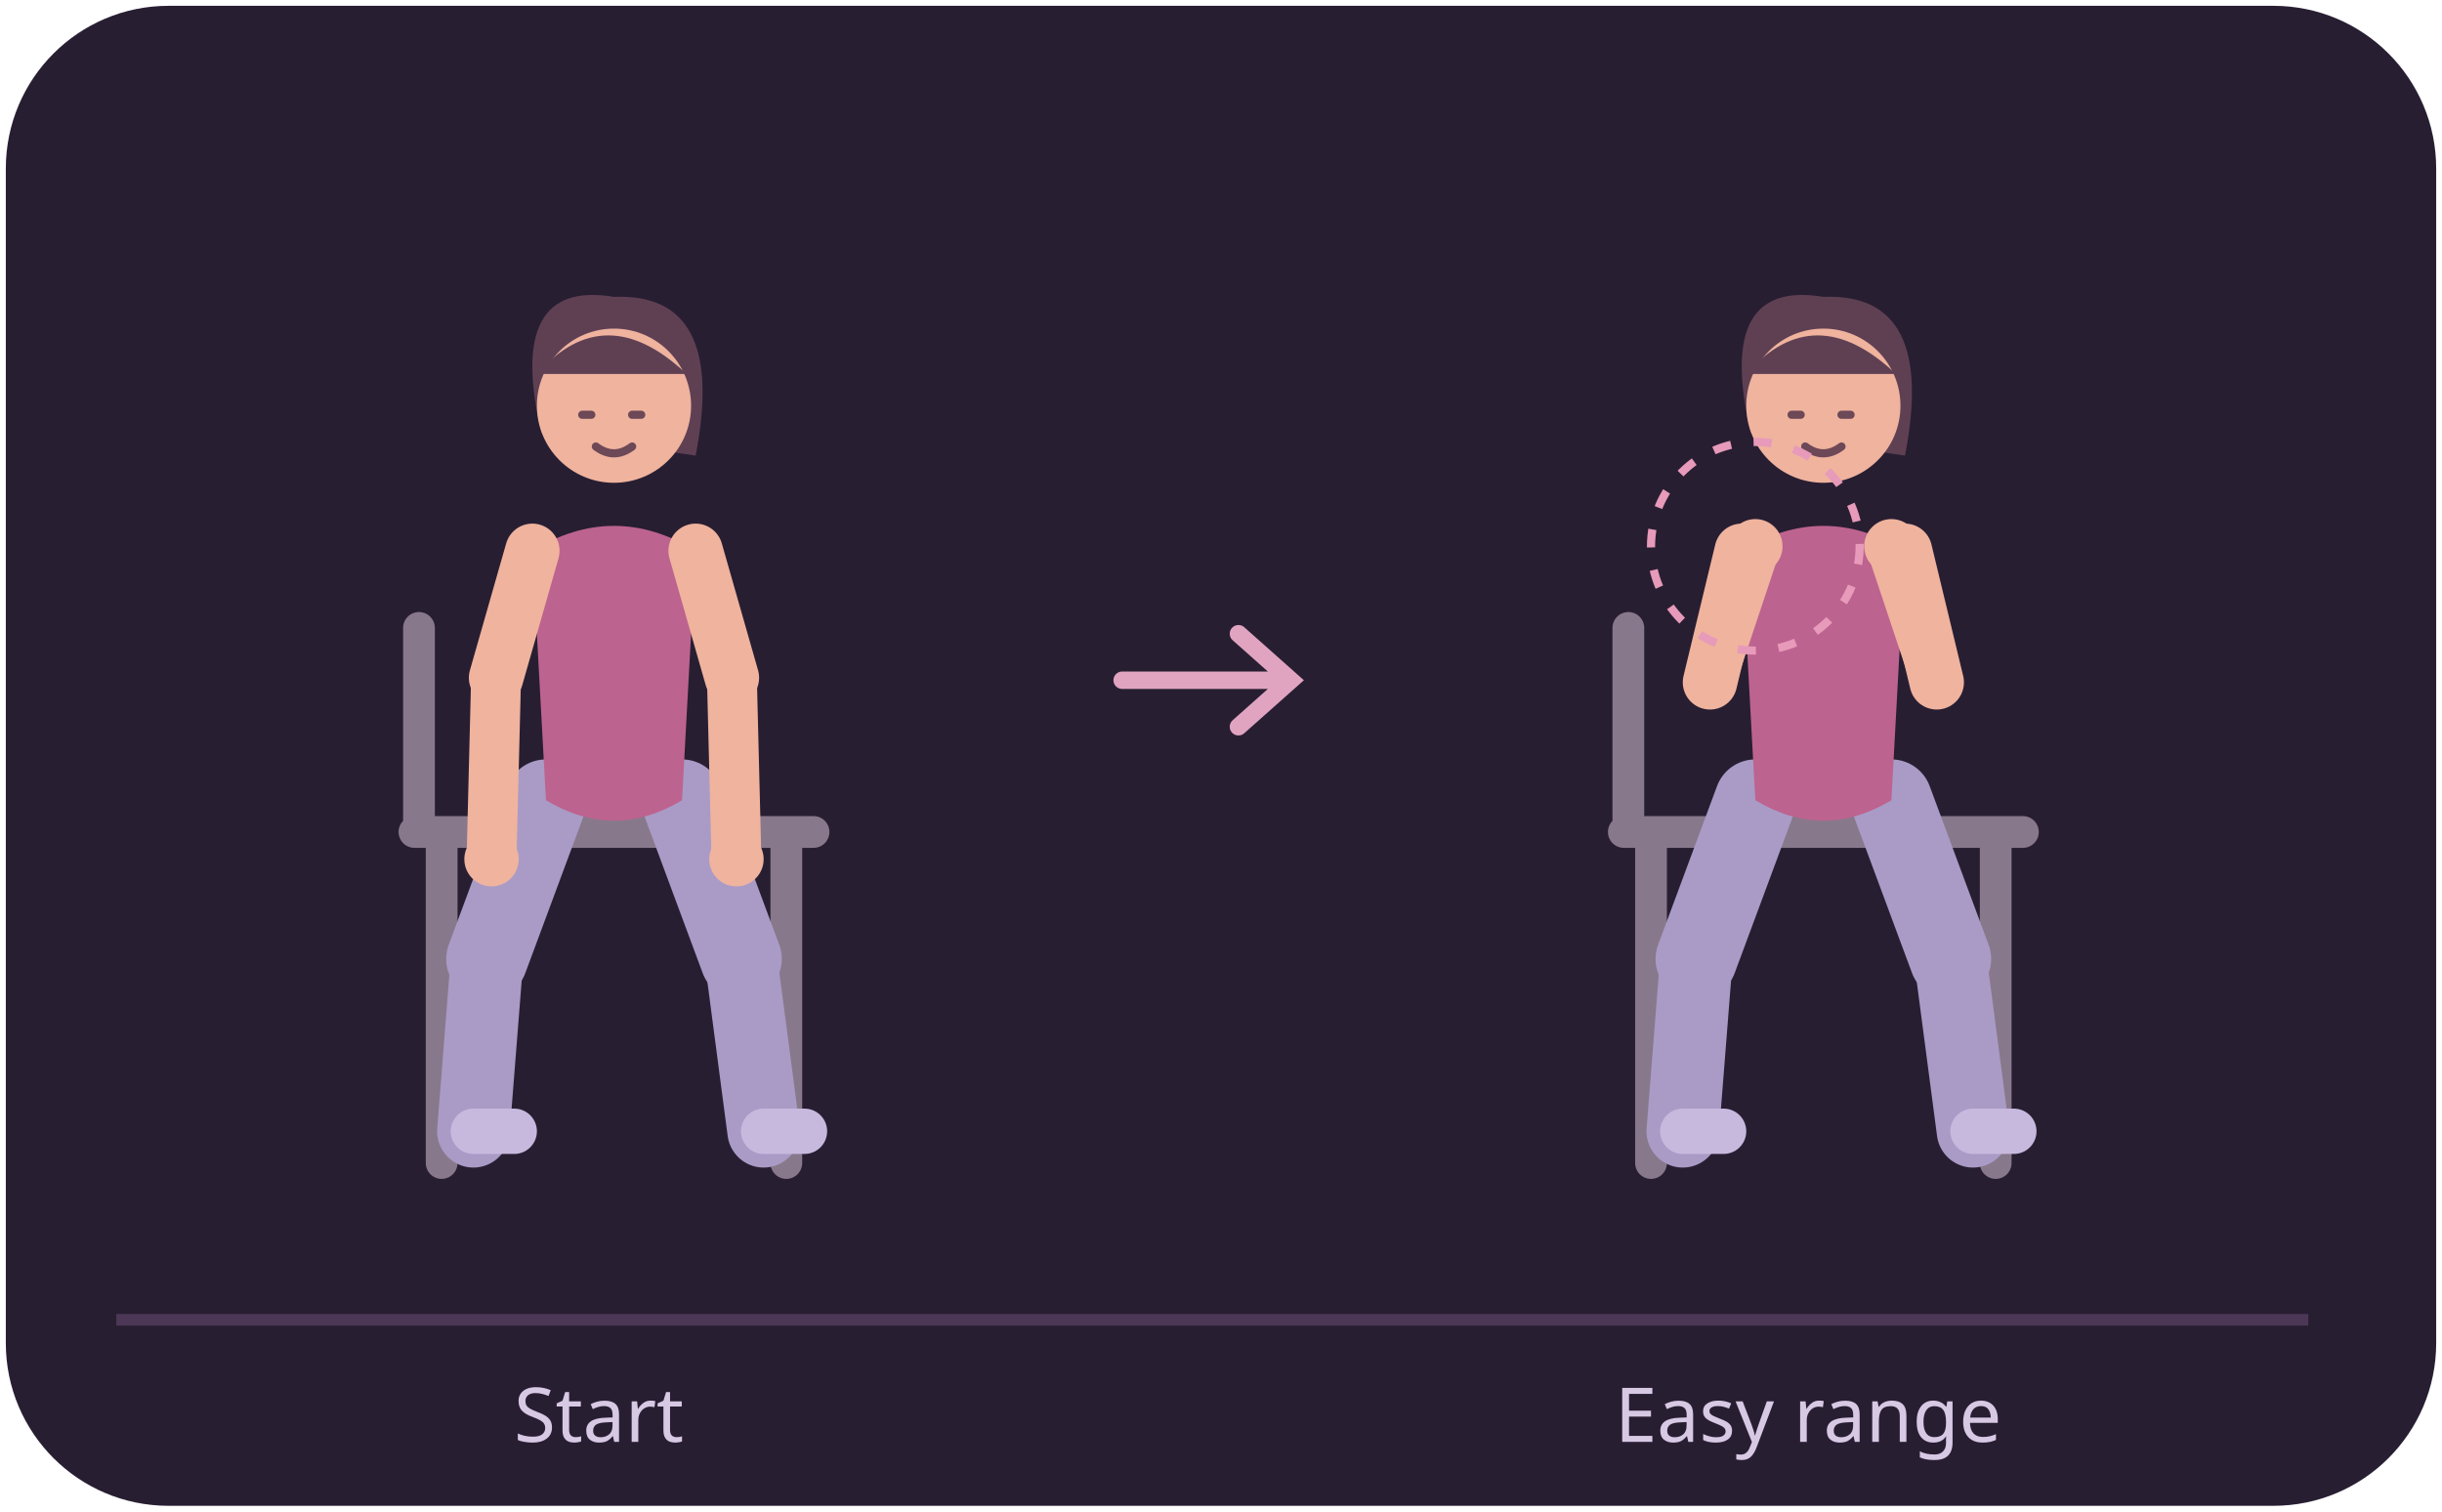
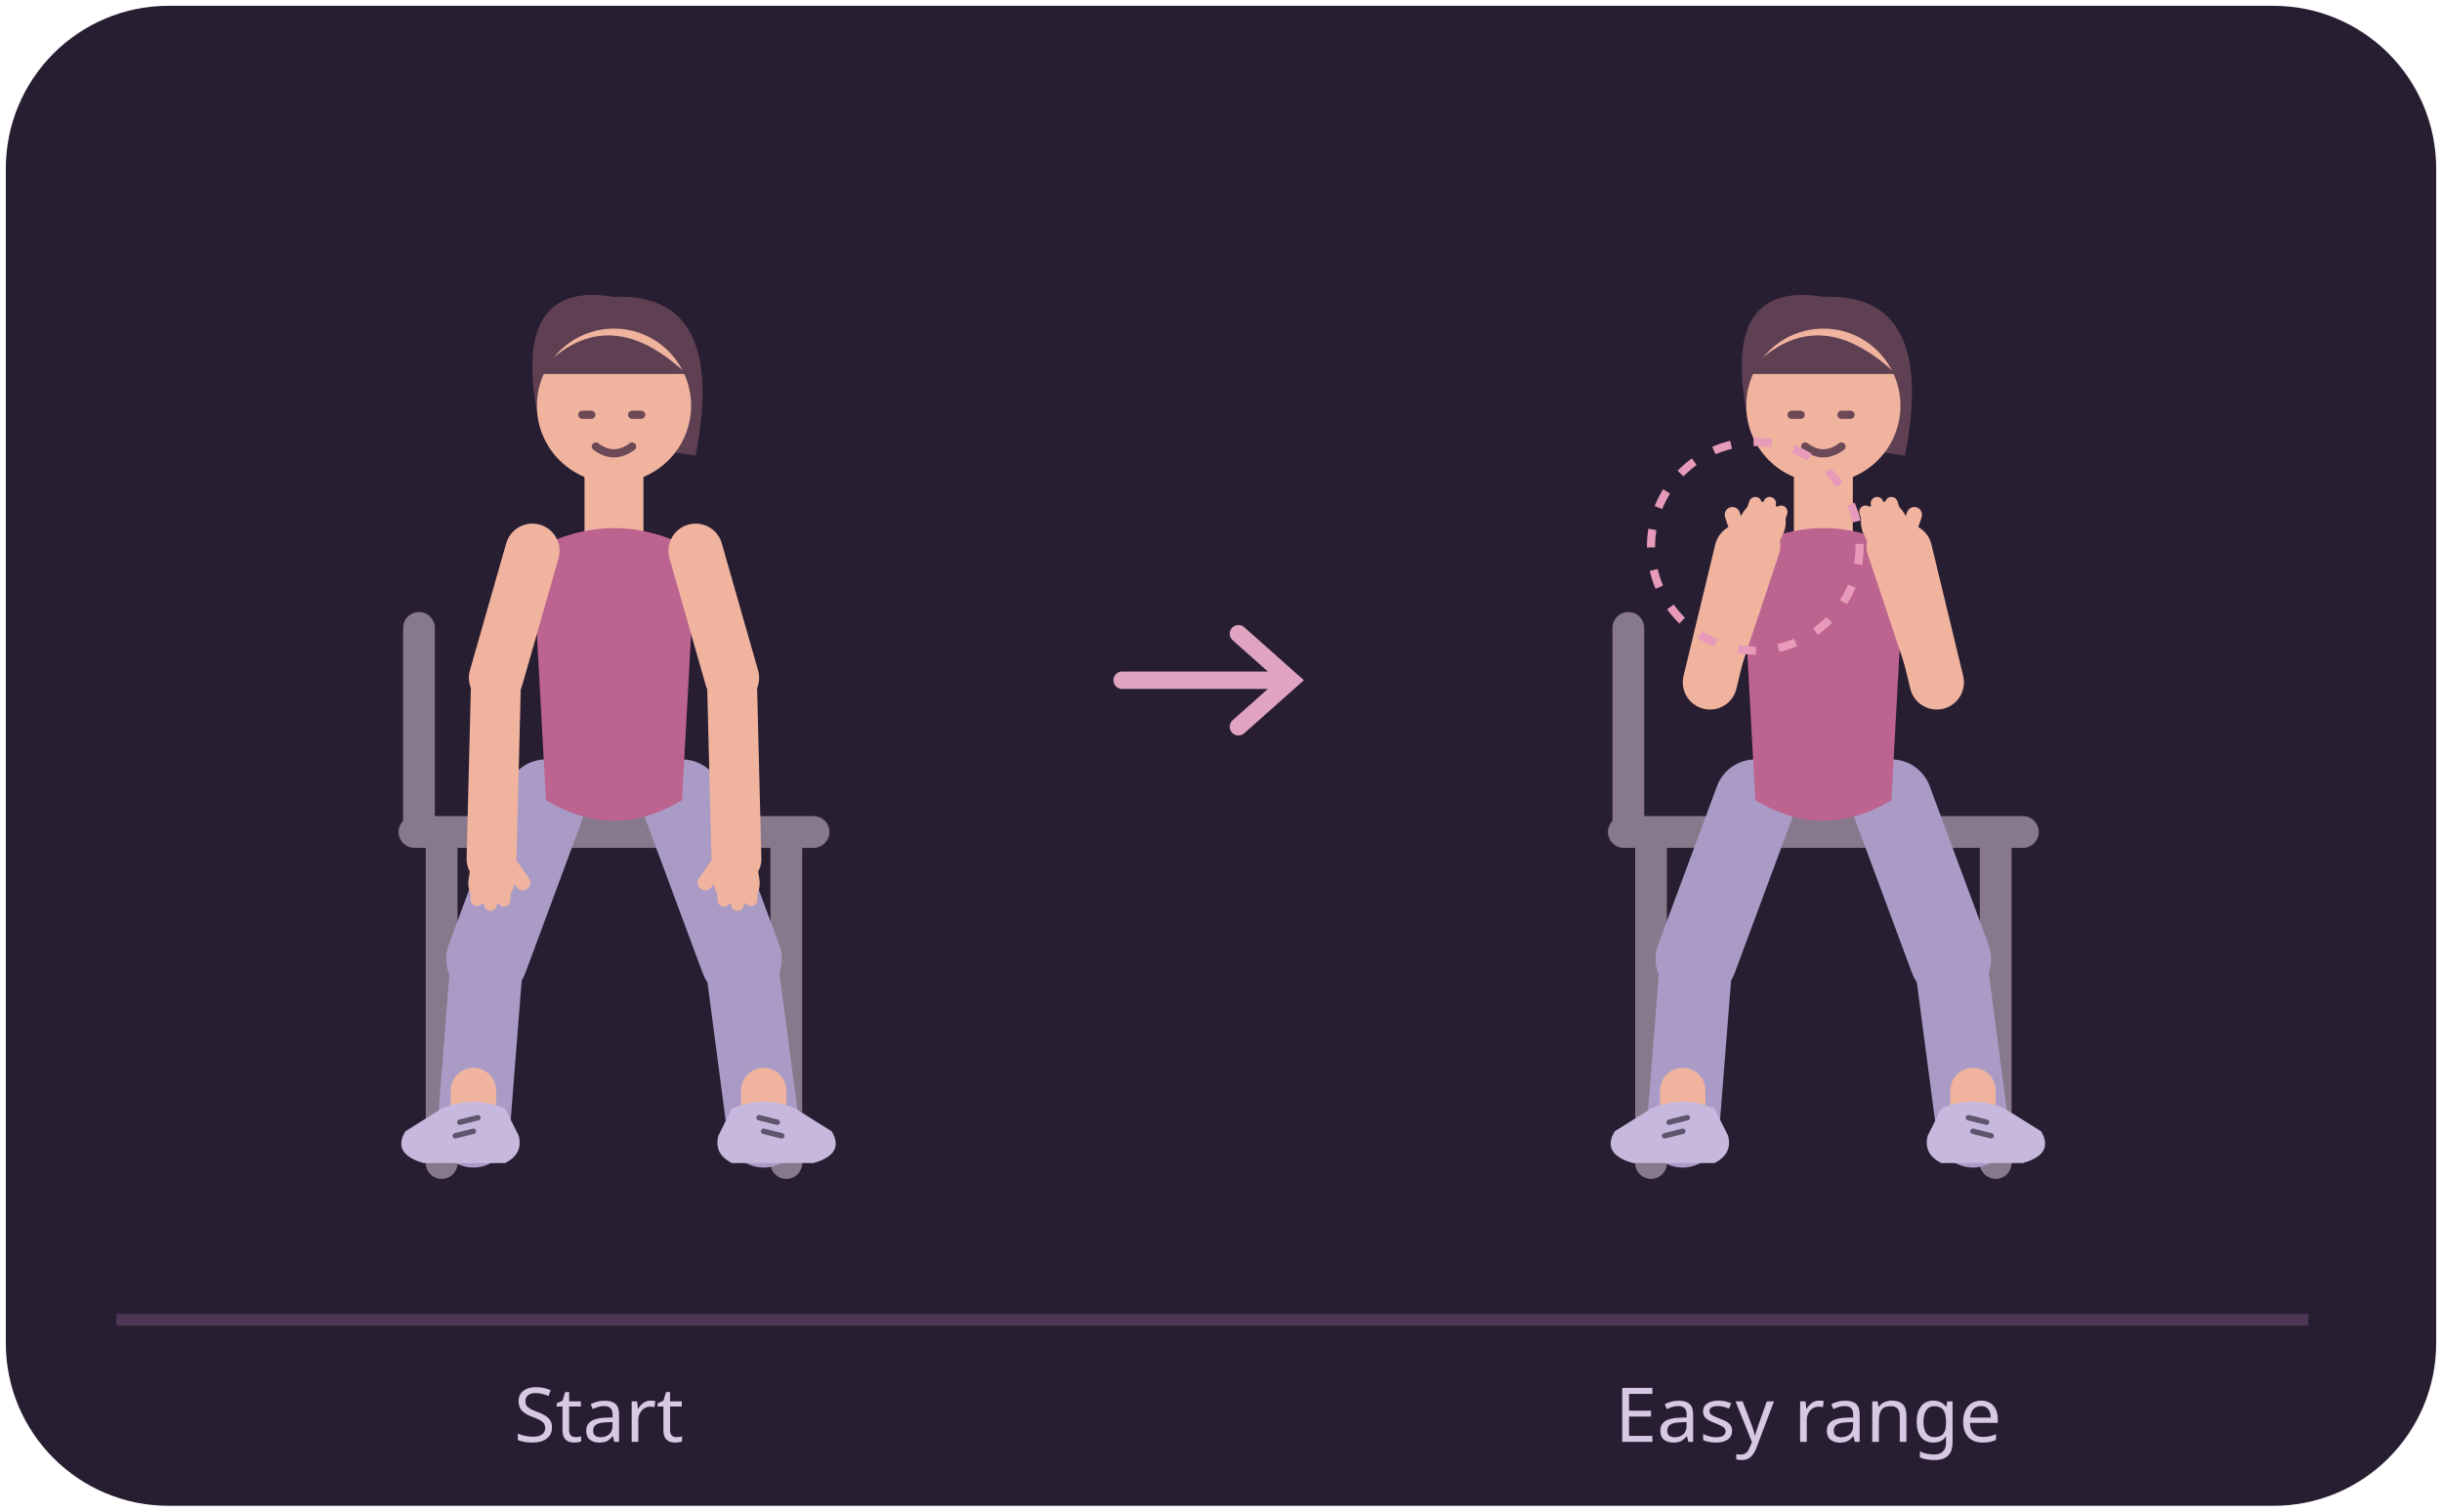
<svg xmlns="http://www.w3.org/2000/svg" viewBox="0 0 420 260">
  <rect x="1" y="1" width="418" height="258" rx="28" fill="#281e32" />
  <path d="M20 227H397" stroke="#4c3756" stroke-width="2" />
  <g transform="translate(12 30) scale(.78)">
    <path d="M76 145H164M82 145V218M158 145V218M77 145V100" fill="none" stroke="#88788b" stroke-width="7" stroke-linecap="round" />
-     <path d="M105,138L92,173" fill="none" stroke="#a99bc6" stroke-width="18" stroke-linecap="round" />
-     <path d="M92,173L89,211" fill="none" stroke="#a99bc6" stroke-width="16" stroke-linecap="round" />
-     <path d="M89,211L98,211" fill="none" stroke="#c7b9de" stroke-width="10" stroke-linecap="round" />
-     <path d="M135,138L148,173" fill="none" stroke="#a99bc6" stroke-width="18" stroke-linecap="round" />
-     <path d="M148,173L153,211" fill="none" stroke="#a99bc6" stroke-width="16" stroke-linecap="round" />
-     <path d="M153,211L162,211" fill="none" stroke="#c7b9de" stroke-width="10" stroke-linecap="round" />
-     <path d="M102,83Q120 72 138,83L135,138Q120 147 105,138Z" fill="#bd638f" />
-     <path d="M102,83L94,111" fill="none" stroke="#efb39e" stroke-width="12" stroke-linecap="round" />
-     <path d="M94,111L93,151" fill="none" stroke="#efb39e" stroke-width="11" stroke-linecap="round" />
-     <circle cx="93" cy="151" r="6" fill="#efb39e" />
-     <path d="M138,83L146,111" fill="none" stroke="#efb39e" stroke-width="12" stroke-linecap="round" />
-     <path d="M146,111L147,151" fill="none" stroke="#efb39e" stroke-width="11" stroke-linecap="round" />
-     <circle cx="147" cy="151" r="6" fill="#efb39e" />
-     <path d="M104 57Q96 23 120 27Q145 26 138 62" fill="#5f4053" />
-     <circle cx="120" cy="51" r="17" fill="#efb39e" />
-     <path d="M103 44Q118 27 136 44" fill="#5f4053" />
-     <path d="M113 53h2m9 0h2m-10 7q4 3 8 0" fill="none" stroke="#6d4857" stroke-width="1.8" stroke-linecap="round" />
+     <g data-part="leg-L">
+       <path d="M105,138L92,173" fill="none" stroke="#a99bc6" stroke-width="18" stroke-linecap="round" />
+       <path d="M92,173L89,211" fill="none" stroke="#a99bc6" stroke-width="16" stroke-linecap="round" />
+     </g>
+     <g data-part="leg-R">
+       <path d="M135,138L148,173" fill="none" stroke="#a99bc6" stroke-width="18" stroke-linecap="round" />
+       <path d="M148,173L153,211" fill="none" stroke="#a99bc6" stroke-width="16" stroke-linecap="round" />
+     </g>
+     <g data-part="shoe-L" transform="translate(89 211) rotate(0) scale(-1 1)">
+       <path d="M0,-9L0,0" fill="none" stroke="#efb39e" stroke-width="10" stroke-linecap="round" />
+       <path d="M-7-5Q0-8 7-5L15 0Q18 5 11 7H-7Q-11 5-10 1Z" fill="#c7b9de" />
+       <path d="M-7 5H12" stroke="#c7b9de" stroke-width="3" stroke-linecap="round" />
+       <path d="m-1-3 4 1m-3 2 4 1" stroke="#281e32" stroke-width="1.2" stroke-linecap="round" opacity=".65" />
+     </g>
+     <g data-part="shoe-R" transform="translate(153 211) rotate(0) scale(1 1)">
+       <path d="M0,-9L0,0" fill="none" stroke="#efb39e" stroke-width="10" stroke-linecap="round" />
+       <path d="M-7-5Q0-8 7-5L15 0Q18 5 11 7H-7Q-11 5-10 1Z" fill="#c7b9de" />
+       <path d="M-7 5H12" stroke="#c7b9de" stroke-width="3" stroke-linecap="round" />
+       <path d="m-1-3 4 1m-3 2 4 1" stroke="#281e32" stroke-width="1.2" stroke-linecap="round" opacity=".65" />
+     </g>
+     <path data-part="neck" d="M120,85L120,64" stroke="#efb39e" stroke-width="13" stroke-linecap="round" />
+     <path data-part="shirt" d="M102,83Q120 73 138,83L135,138Q120 147 105,138Z" fill="#bd638f" />
+     <g data-part="arm-L">
+       <path d="M102,83L94,111" fill="none" stroke="#efb39e" stroke-width="12" stroke-linecap="round" />
+       <path d="M94,111L93,151" fill="none" stroke="#efb39e" stroke-width="11" stroke-linecap="round" />
+     </g>
+     <g data-part="arm-R">
+       <path d="M138,83L146,111" fill="none" stroke="#efb39e" stroke-width="12" stroke-linecap="round" />
+       <path d="M146,111L147,151" fill="none" stroke="#efb39e" stroke-width="11" stroke-linecap="round" />
+     </g>
+     <g data-part="hand-L" transform="translate(93,151) rotate(1.432096) scale(-1 1)">
+       <path d="M-4-3Q-6 1-5 6Q-4 10 0 10Q5 10 5 5L4-3Z" fill="#efb39e" />
+       <path d="M-4,1L-7,5" fill="none" stroke="#efb39e" stroke-width="3.4" stroke-linecap="round" />
+       <path d="M-3,5L-3,9" fill="none" stroke="#efb39e" stroke-width="2.8" stroke-linecap="round" />
+       <path d="M0,5L0,10" fill="none" stroke="#efb39e" stroke-width="2.8" stroke-linecap="round" />
+       <path d="M3,5L3,9" fill="none" stroke="#efb39e" stroke-width="2.8" stroke-linecap="round" />
+     </g>
+     <g data-part="hand-R" transform="translate(147,151) rotate(-1.432096) scale(1 1)">
+       <path d="M-4-3Q-6 1-5 6Q-4 10 0 10Q5 10 5 5L4-3Z" fill="#efb39e" />
+       <path d="M-4,1L-7,5" fill="none" stroke="#efb39e" stroke-width="3.4" stroke-linecap="round" />
+       <path d="M-3,5L-3,9" fill="none" stroke="#efb39e" stroke-width="2.8" stroke-linecap="round" />
+       <path d="M0,5L0,10" fill="none" stroke="#efb39e" stroke-width="2.8" stroke-linecap="round" />
+       <path d="M3,5L3,9" fill="none" stroke="#efb39e" stroke-width="2.8" stroke-linecap="round" />
+     </g>
+     <g data-part="head" transform="rotate(0 120,85)">
+       <path d="M104 57Q96 23 120 27Q145 26 138 62" fill="#5f4053" />
+       <circle cx="120" cy="51" r="17" fill="#efb39e" />
+       <path d="M103 44Q118 27 136 44" fill="#5f4053" />
+       <path d="M113 53h2m9 0h2m-10 7q4 3 8 0" fill="none" stroke="#6d4857" stroke-width="1.8" stroke-linecap="round" />
+     </g>
  </g>
  <g transform="translate(220 30) scale(.78)">
    <path d="M76 145H164M82 145V218M158 145V218M77 145V100" fill="none" stroke="#88788b" stroke-width="7" stroke-linecap="round" />
-     <path d="M105,138L92,173" fill="none" stroke="#a99bc6" stroke-width="18" stroke-linecap="round" />
-     <path d="M92,173L89,211" fill="none" stroke="#a99bc6" stroke-width="16" stroke-linecap="round" />
-     <path d="M89,211L98,211" fill="none" stroke="#c7b9de" stroke-width="10" stroke-linecap="round" />
-     <path d="M135,138L148,173" fill="none" stroke="#a99bc6" stroke-width="18" stroke-linecap="round" />
-     <path d="M148,173L153,211" fill="none" stroke="#a99bc6" stroke-width="16" stroke-linecap="round" />
-     <path d="M153,211L162,211" fill="none" stroke="#c7b9de" stroke-width="10" stroke-linecap="round" />
-     <path d="M102,83Q120 72 138,83L135,138Q120 147 105,138Z" fill="#bd638f" />
-     <path d="M102,83L95,112" fill="none" stroke="#efb39e" stroke-width="12" stroke-linecap="round" />
-     <path d="M95,112L105,82" fill="none" stroke="#efb39e" stroke-width="11" stroke-linecap="round" />
-     <circle cx="105" cy="82" r="6" fill="#efb39e" />
-     <path d="M138,83L145,112" fill="none" stroke="#efb39e" stroke-width="12" stroke-linecap="round" />
-     <path d="M145,112L135,82" fill="none" stroke="#efb39e" stroke-width="11" stroke-linecap="round" />
-     <circle cx="135" cy="82" r="6" fill="#efb39e" />
-     <path d="M104 57Q96 23 120 27Q145 26 138 62" fill="#5f4053" />
-     <circle cx="120" cy="51" r="17" fill="#efb39e" />
-     <path d="M103 44Q118 27 136 44" fill="#5f4053" />
-     <path d="M113 53h2m9 0h2m-10 7q4 3 8 0" fill="none" stroke="#6d4857" stroke-width="1.8" stroke-linecap="round" />
+     <g data-part="leg-L">
+       <path d="M105,138L92,173" fill="none" stroke="#a99bc6" stroke-width="18" stroke-linecap="round" />
+       <path d="M92,173L89,211" fill="none" stroke="#a99bc6" stroke-width="16" stroke-linecap="round" />
+     </g>
+     <g data-part="leg-R">
+       <path d="M135,138L148,173" fill="none" stroke="#a99bc6" stroke-width="18" stroke-linecap="round" />
+       <path d="M148,173L153,211" fill="none" stroke="#a99bc6" stroke-width="16" stroke-linecap="round" />
+     </g>
+     <g data-part="shoe-L" transform="translate(89 211) rotate(0) scale(-1 1)">
+       <path d="M0,-9L0,0" fill="none" stroke="#efb39e" stroke-width="10" stroke-linecap="round" />
+       <path d="M-7-5Q0-8 7-5L15 0Q18 5 11 7H-7Q-11 5-10 1Z" fill="#c7b9de" />
+       <path d="M-7 5H12" stroke="#c7b9de" stroke-width="3" stroke-linecap="round" />
+       <path d="m-1-3 4 1m-3 2 4 1" stroke="#281e32" stroke-width="1.2" stroke-linecap="round" opacity=".65" />
+     </g>
+     <g data-part="shoe-R" transform="translate(153 211) rotate(0) scale(1 1)">
+       <path d="M0,-9L0,0" fill="none" stroke="#efb39e" stroke-width="10" stroke-linecap="round" />
+       <path d="M-7-5Q0-8 7-5L15 0Q18 5 11 7H-7Q-11 5-10 1Z" fill="#c7b9de" />
+       <path d="M-7 5H12" stroke="#c7b9de" stroke-width="3" stroke-linecap="round" />
+       <path d="m-1-3 4 1m-3 2 4 1" stroke="#281e32" stroke-width="1.2" stroke-linecap="round" opacity=".65" />
+     </g>
+     <path data-part="neck" d="M120,85L120,64" stroke="#efb39e" stroke-width="13" stroke-linecap="round" />
+     <path data-part="shirt" d="M102,83Q120 73 138,83L135,138Q120 147 105,138Z" fill="#bd638f" />
+     <g data-part="arm-L">
+       <path d="M102,83L95,112" fill="none" stroke="#efb39e" stroke-width="12" stroke-linecap="round" />
+       <path d="M95,112L105,82" fill="none" stroke="#efb39e" stroke-width="11" stroke-linecap="round" />
+     </g>
+     <g data-part="arm-R">
+       <path d="M138,83L145,112" fill="none" stroke="#efb39e" stroke-width="12" stroke-linecap="round" />
+       <path d="M145,112L135,82" fill="none" stroke="#efb39e" stroke-width="11" stroke-linecap="round" />
+     </g>
+     <g data-part="hand-L" transform="translate(105,82) rotate(-161.5651) scale(-1 1)">
+       <path d="M-4-3Q-6 1-5 6Q-4 10 0 10Q5 10 5 5L4-3Z" fill="#efb39e" />
+       <path d="M-4,1L-7,5" fill="none" stroke="#efb39e" stroke-width="3.4" stroke-linecap="round" />
+       <path d="M-3,5L-3,9" fill="none" stroke="#efb39e" stroke-width="2.8" stroke-linecap="round" />
+       <path d="M0,5L0,10" fill="none" stroke="#efb39e" stroke-width="2.8" stroke-linecap="round" />
+       <path d="M3,5L3,9" fill="none" stroke="#efb39e" stroke-width="2.8" stroke-linecap="round" />
+     </g>
+     <g data-part="hand-R" transform="translate(135,82) rotate(-198.4349) scale(1 1)">
+       <path d="M-4-3Q-6 1-5 6Q-4 10 0 10Q5 10 5 5L4-3Z" fill="#efb39e" />
+       <path d="M-4,1L-7,5" fill="none" stroke="#efb39e" stroke-width="3.4" stroke-linecap="round" />
+       <path d="M-3,5L-3,9" fill="none" stroke="#efb39e" stroke-width="2.8" stroke-linecap="round" />
+       <path d="M0,5L0,10" fill="none" stroke="#efb39e" stroke-width="2.8" stroke-linecap="round" />
+       <path d="M3,5L3,9" fill="none" stroke="#efb39e" stroke-width="2.8" stroke-linecap="round" />
+     </g>
+     <g data-part="head" transform="rotate(0 120,85)">
+       <path d="M104 57Q96 23 120 27Q145 26 138 62" fill="#5f4053" />
+       <circle cx="120" cy="51" r="17" fill="#efb39e" />
+       <path d="M103 44Q118 27 136 44" fill="#5f4053" />
+       <path d="M113 53h2m9 0h2m-10 7q4 3 8 0" fill="none" stroke="#6d4857" stroke-width="1.8" stroke-linecap="round" />
+     </g>
    <circle cx="105" cy="82" r="23" fill="none" stroke="#e79ab9" stroke-width="1.8" stroke-dasharray="4 5" />
  </g>
  <path d="M193 117h28m-8-8 9 8-9 8" stroke="#e0a4c1" stroke-width="3" fill="none" stroke-linecap="round" />
  <text x="103" y="248" text-anchor="middle" font-family="sans-serif" font-size="13" fill="#d7c8e4">Start</text>
  <text x="311" y="248" text-anchor="middle" font-family="sans-serif" font-size="13" fill="#d7c8e4">Easy range</text>
</svg>
